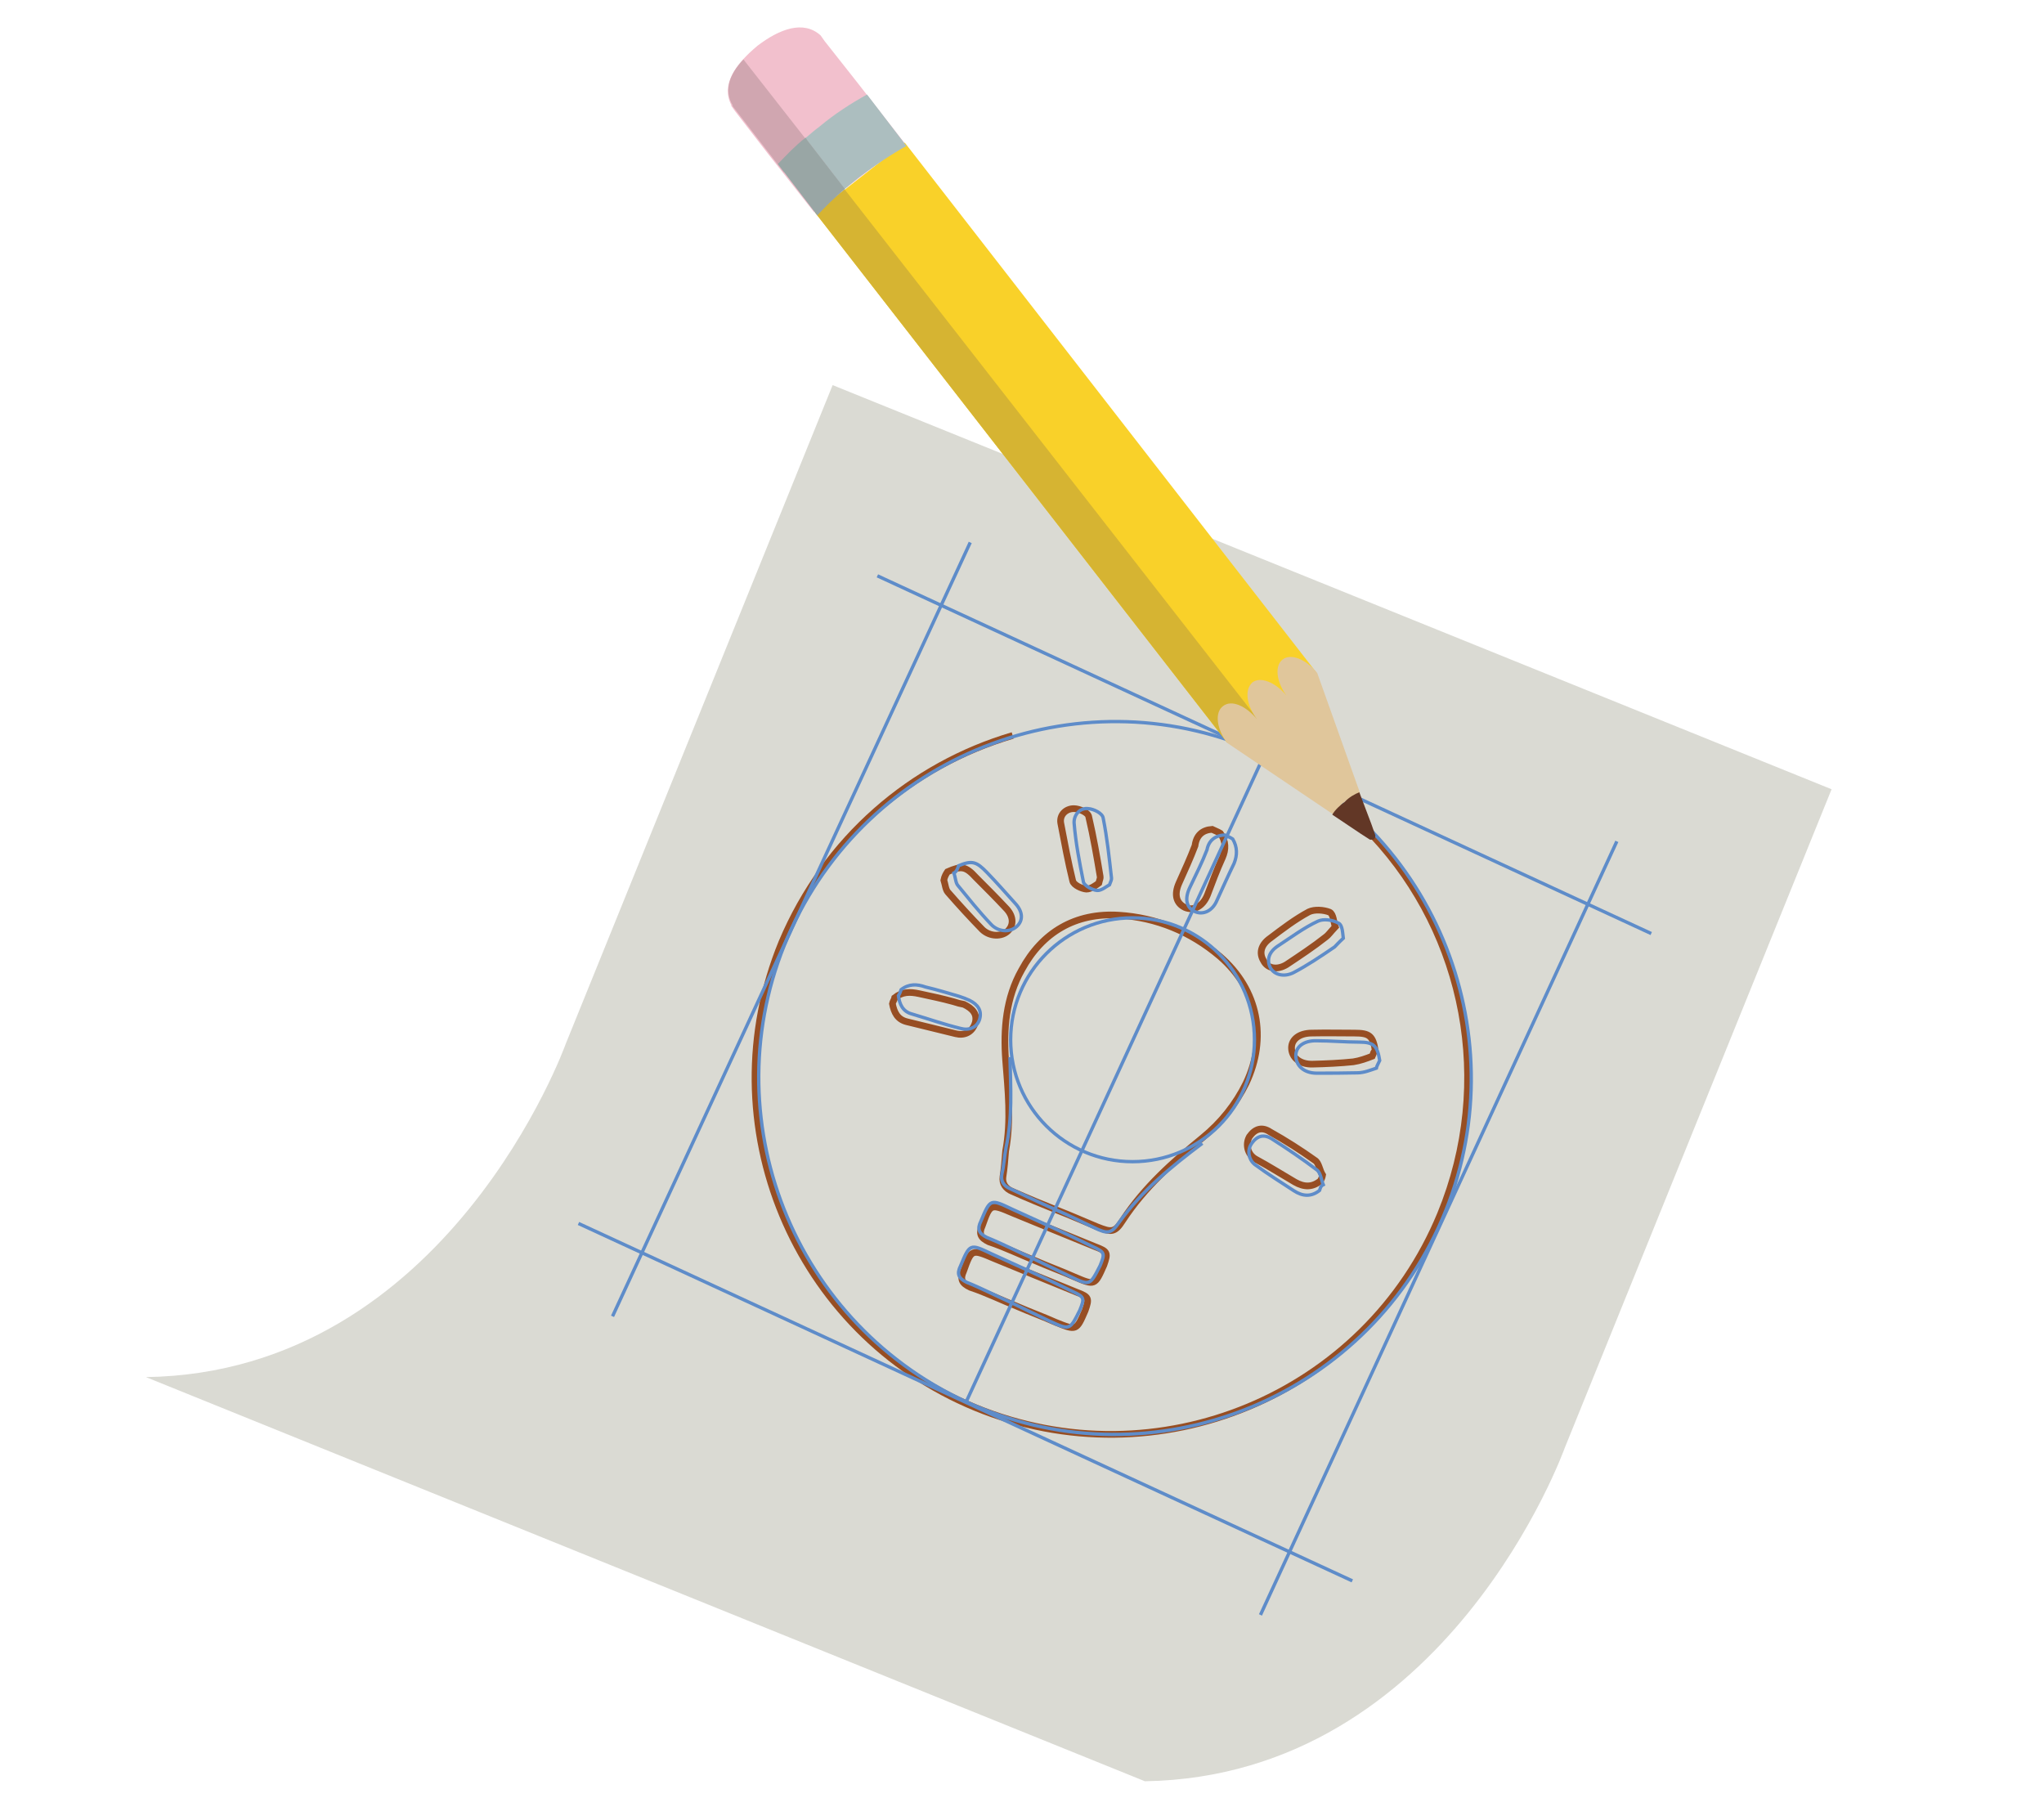
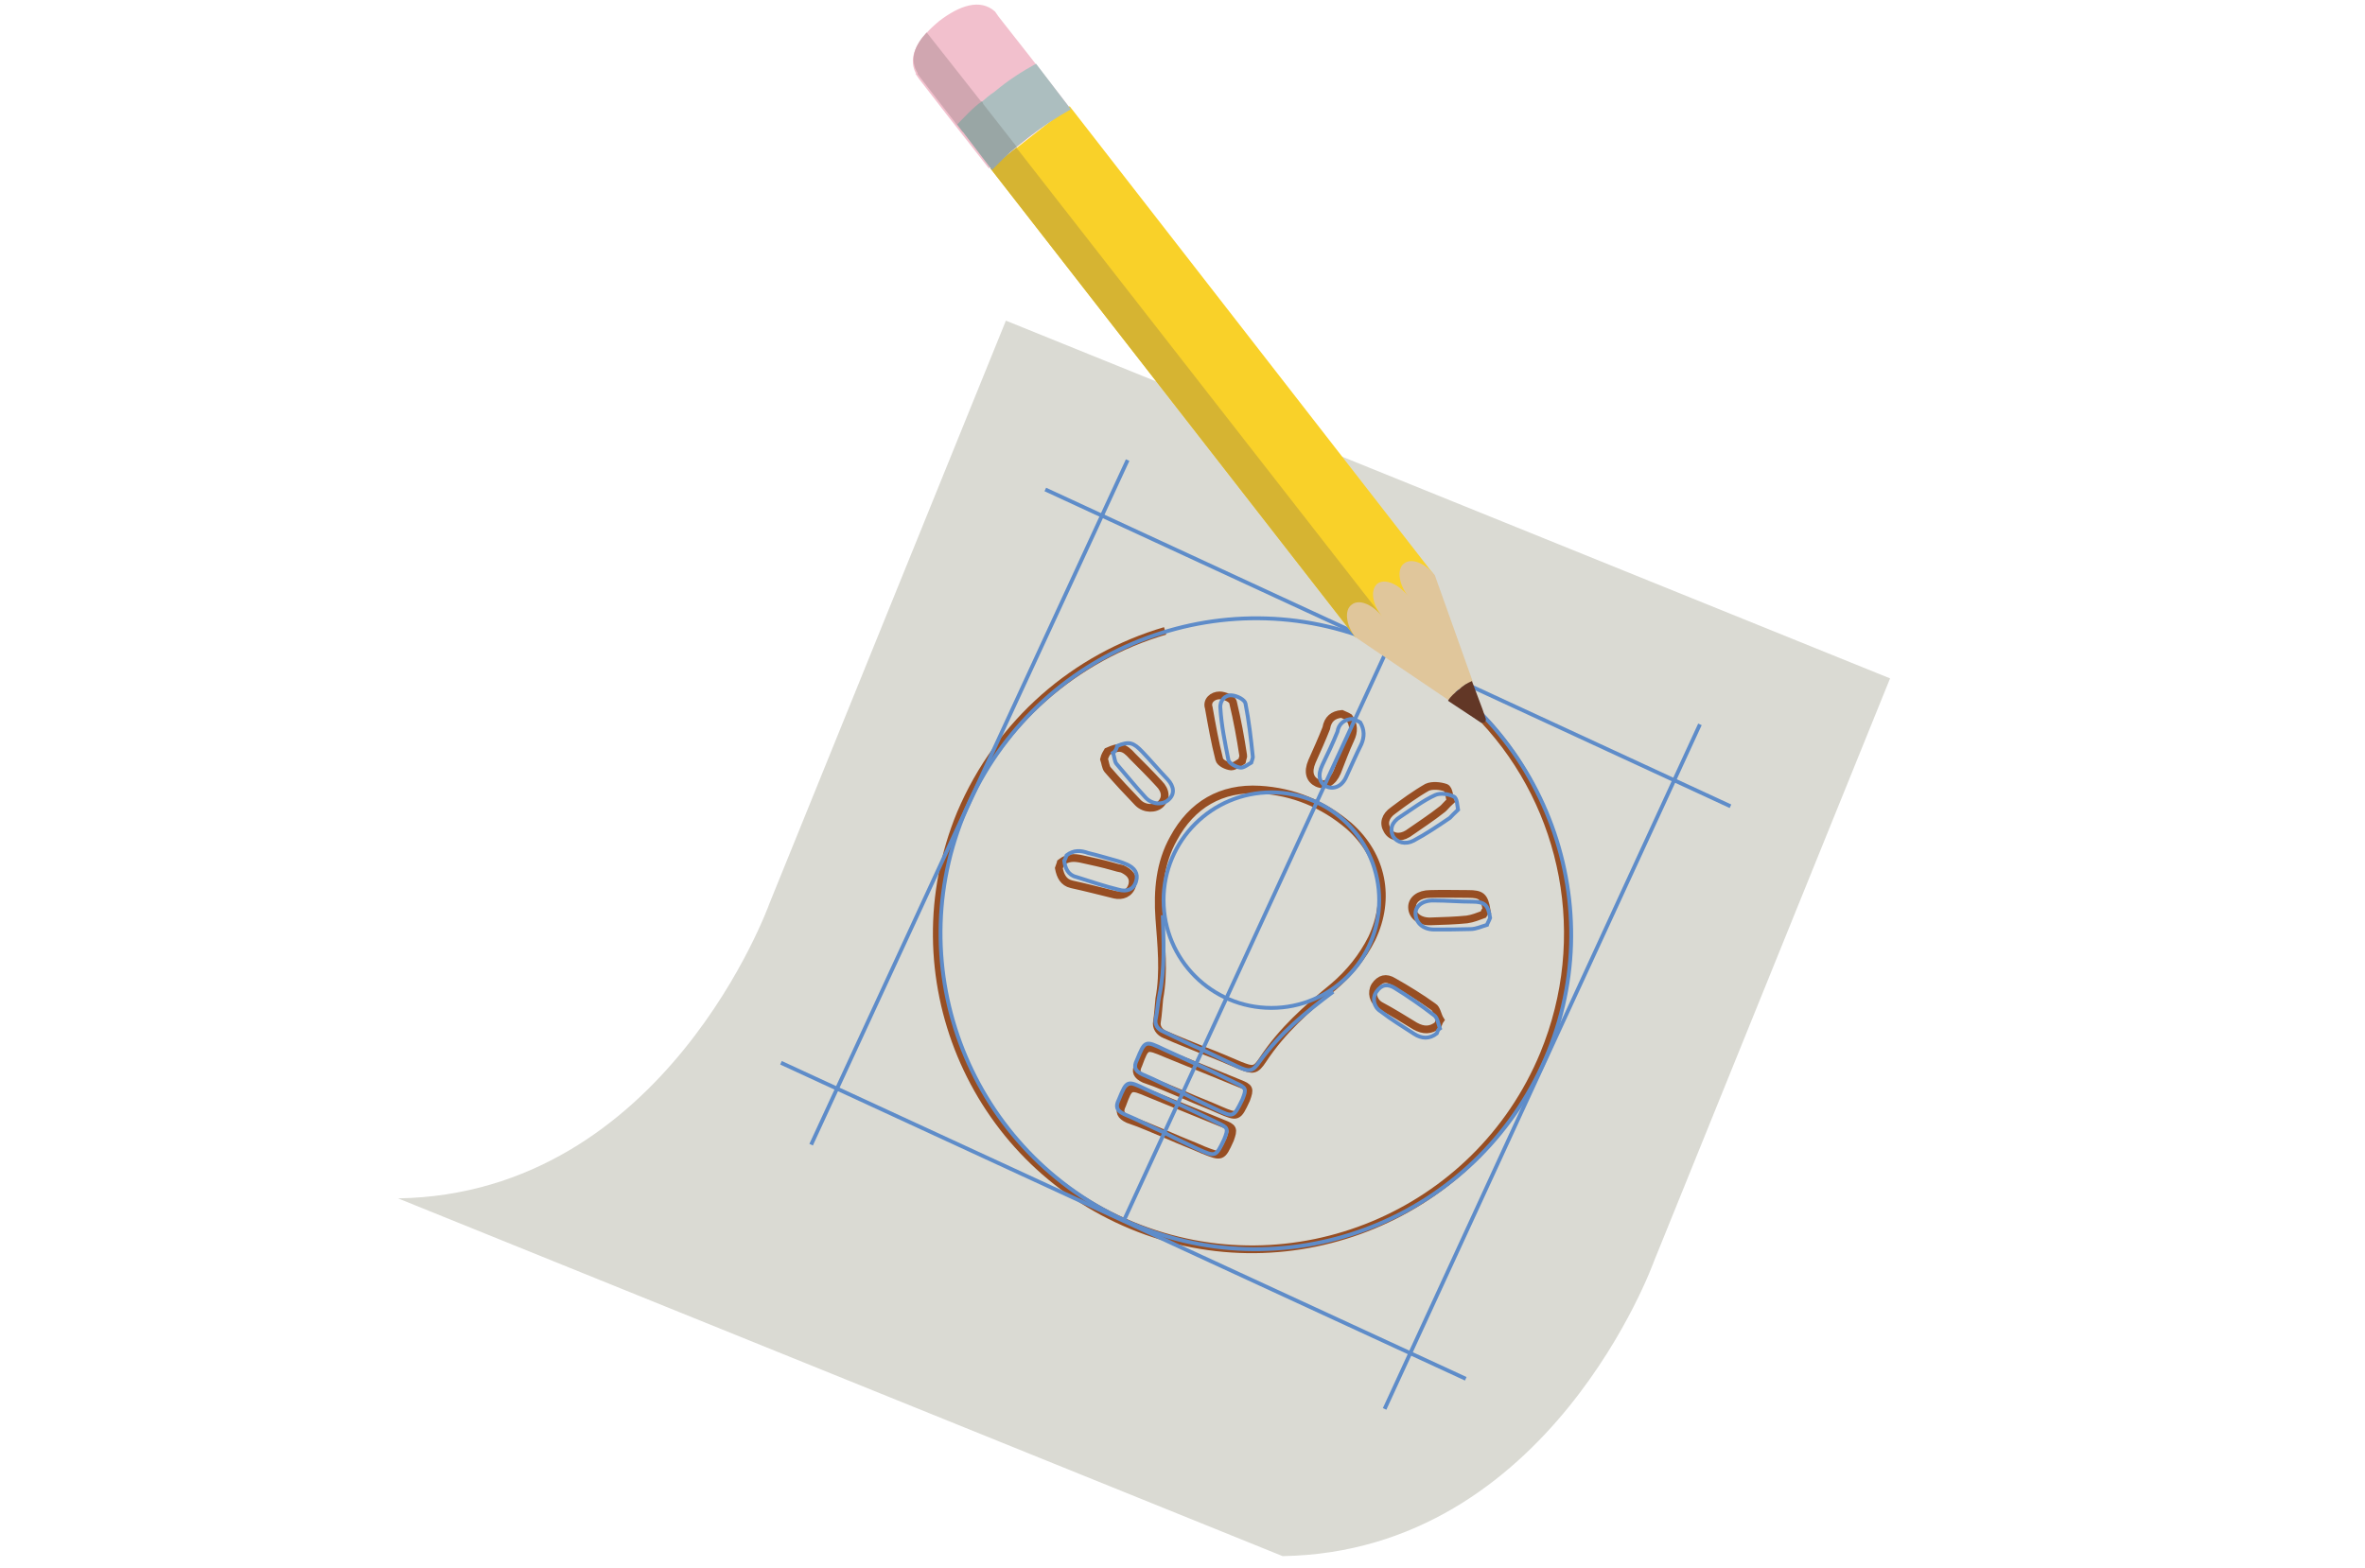
- <svg xmlns="http://www.w3.org/2000/svg" version="1.1" id="Layer_2" x="0px" y="0px" viewBox="0 299 612 543.5" enable-background="new 0 299 612 543.5" xml:space="preserve">
+ <svg xmlns="http://www.w3.org/2000/svg" version="1.1" id="Layer_2" x="0px" y="0px" viewBox="0 211.7 612 405.8" enable-background="new 0 211.7 612 405.8" xml:space="preserve">
  <g>
-     <path fill="#DADAD3" d="M43.7,711.3c90.5-1.4,125.7-99.8,125.7-99.8l79.9-197.2l299.1,121l-79.9,197.2c0,0-35.1,98.3-125.7,99.8   L43.7,711.3z" />
    <g>
-       <path fill="none" stroke="#974E23" stroke-width="2" stroke-miterlimit="10" d="M362.9,547.3c0.8,0.4,1.7,0.7,2.5,1.2    c1.7,2.4,1.7,4.8,0.6,7.3c-1.7,3.7-3.1,7.5-4.5,11.2c-1.4,3.4-4.1,4.8-6.7,3.7c-2.5-1.2-3.4-3.7-1.8-7.3c1.7-3.8,3.4-7.5,4.8-11.2    C358.2,549.1,360,547.5,362.9,547.3z M283.7,560c4.1-1.8,5.4-1.7,8.5,1.7c3,3,6,6,8.9,9.1c2.4,2.4,2.5,5.1,0.7,6.9    c-1.8,1.8-5.4,1.8-7.7-0.4c-3.6-3.7-6.9-7.3-10.3-11.2c-0.7-0.8-0.8-2.4-1.2-3.6C282.8,561.4,283.3,560.6,283.7,560z M286.2,608.5    c-4.9-1.2-9.8-2.4-14.7-3.6c-2.8-0.7-3.8-2.8-4.3-5.4c0.1-0.6,0.6-1.2,0.7-1.8c2.3-1.8,4.5-1.8,7.3-1.2c3.6,0.8,6.7,1.4,10.3,2.4    c1.2,0.4,2,0.6,3.1,0.8c2.5,1.2,4.1,2.8,3.4,5.5C291.1,608.2,288.6,609.1,286.2,608.5z M321.5,541.1c1.7,0,4.4,1.2,4.5,2.5    c1.4,6,2.4,11.8,3.4,17.8c0.1,0.6-0.1,0.7-0.4,2c-0.8,0.6-2.4,1.8-3.7,1.8c-1.4-0.1-3.8-1.2-4.1-2.4c-1.4-5.7-2.5-11.6-3.6-17.4    C317.2,542.9,319.2,541.1,321.5,541.1z M316.1,694.9c-3.8-1.7-7.7-3.1-11.6-4.8c-4.5-1.8-9.2-4.1-14-5.7c-2.5-1.2-3.1-2.4-2-4.8    c2.4-6.7,2.4-6.7,9.2-3.8c8.3,3.4,16.3,6.7,24.7,10.1c3.7,1.4,3.8,1.8,2.5,5.5C322.3,697.4,322.3,697.4,316.1,694.9z M321.7,681.3    c-3.8-1.7-7.7-3.1-11.6-4.8c-4.5-1.8-9.2-4.1-14-5.7c-2.5-1.2-3.1-2.4-2-4.8c2.4-6.7,2.4-6.7,9.2-3.8c8.3,3.4,16.3,6.7,24.7,10.1    c3.7,1.4,3.8,1.8,2.5,5.5C327.8,683.9,327.8,683.9,321.7,681.3z M373.1,623.3c-3.1,6.3-7.5,11.8-13,16.3    c-8.9,7.3-17.4,14.8-23.9,24.7c-2.4,3.8-3.4,3.7-7.7,2c-4.1-1.7-7.9-3.4-11.8-4.9c-4.5-1.8-9.1-3.7-13.6-5.7    c-2-0.8-3.1-2.4-2.8-4.4c0.4-2.5,0.6-5.1,0.8-7.7c1.7-9.1,0.7-18.2,0-27.2c-0.7-9.3,0.1-18.7,4.8-27C312,578.1,322,572.2,335,573    c11.2,0.7,21.5,4.9,30.2,12.3C376.8,595.3,379.5,609.8,373.1,623.3z M397,579.5c-3.8,3-7.9,5.7-11.8,8.3c-2.8,1.7-5.7,1.2-6.9-1.2    c-1.4-2.3-0.7-4.8,2-6.7c3.7-2.8,7.5-5.7,11.6-7.9c1.7-0.8,4.4-0.6,6.2,0.1c1.2,0.6,1.2,3.1,1.7,4.4    C398.3,578.1,397.7,579,397,579.5z M395.4,652.5c-2.4,2-4.9,2-7.7,0.4c-4.1-2.4-7.9-4.8-11.8-6.9c-2.4-1.4-3.1-4.4-1.8-6.7    c1.7-2.4,3.8-3,6.2-1.4c4.5,2.5,9.2,5.5,13.4,8.5c1.2,0.7,1.4,3,2.3,4.4C395.9,651.4,395.7,651.9,395.4,652.5z M410.9,615.2    c-1.8,0.7-3.7,1.4-5.7,1.7c-3.8,0.4-8.1,0.6-12.2,0.7c-3.8,0.1-6.3-2-6.3-4.9c0-2.5,2.3-4.4,6.1-4.4c4.3-0.1,8.5,0,12.8,0    c4.4,0,5.5,0.8,6.2,5.4C411.2,613.8,411.2,614.6,410.9,615.2z" />
-     </g>
-     <g>
-       <path fill="none" stroke="#974E23" stroke-width="2" stroke-miterlimit="10" d="M303.2,519.2c-30.2,8.9-56,30.8-69.1,61.9    c-22.4,54.5,3.6,116.9,57.9,139.3c54.5,22.4,116.9-3.6,139.3-57.9c16.3-39.6,7.3-83.7-20.2-113.2" />
-     </g>
-     <path fill="none" stroke="#5E8CC9" stroke-miterlimit="10" d="M242.9,526.2" />
-     <path fill="none" stroke="#5E8CC9" stroke-miterlimit="10" d="M242.9,526.2" />
-     <g>
+       <path fill="#DADAD3" d="M103,521.9c69.2-1.1,96.1-76.3,96.1-76.3l61.2-150.9l228.8,92.6L428,538.2c0,0-26.9,75.2-96.1,76.3    L103,521.9z" />
      <g>
-         <path fill="none" stroke="#5E8CC9" stroke-miterlimit="10" d="M366.7,549c0.8,0.4,1.7,0.7,2.4,1.2c1.4,2.4,1.4,4.8,0.4,7.3     c-1.8,3.7-3.4,7.3-5.1,11c-1.4,3.4-4.3,4.5-6.7,3.4c-2.5-1.2-3.1-3.8-1.4-7.3c1.8-3.8,3.6-7.3,5.1-11.2     C361.9,550.7,363.8,549.1,366.7,549z M287,558.2c4.1-1.7,5.4-1.2,8.5,2c3,3.1,5.7,6.2,8.5,9.3c2.3,2.5,2.4,5.1,0.4,6.9     c-2,1.8-5.5,1.7-7.7-0.7c-3.6-3.8-6.7-7.7-9.9-11.6c-0.7-0.8-0.7-2.4-1.2-3.7C286.4,560,286.8,558.9,287,558.2z M287.6,606.9     c-4.9-1.2-9.5-2.8-14.5-4.3c-2.8-0.7-3.8-3-4.1-5.5c0.4-0.6,0.6-1.2,0.8-1.8c2.3-1.8,4.8-1.7,7.3-0.8c3.4,0.8,6.7,1.8,10.1,2.8     c1.2,0.4,2,0.7,3.1,1.2c2.4,1.2,3.8,3,3,5.7C292.5,606.7,290.1,607.6,287.6,606.9z M325.8,541.1c1.7,0.1,4.3,1.4,4.5,2.8     c1.2,6,1.8,11.8,2.5,18c0,0.6-0.1,0.7-0.6,2c-0.8,0.4-2.4,1.8-3.7,1.7c-1.4-0.1-3.8-1.4-4.1-2.5c-1.2-6-2.3-11.6-2.8-17.7     C321.5,542.8,323.5,540.8,325.8,541.1z M314.2,694.5c-3.8-1.8-7.5-3.6-11.2-5.4c-4.5-2-9.1-4.4-13.6-6.2c-2.4-1.2-3-2.5-1.8-4.9     c2.8-6.7,2.8-6.7,9.3-3.6c8.1,3.7,16.2,7.3,24.1,11.2c3.7,1.7,3.8,2,2.3,5.7C320.3,697.3,320.3,697.3,314.2,694.5z M320.3,681.1     c-3.8-1.8-7.5-3.6-11.2-5.4c-4.5-2-9.1-4.4-13.6-6.2c-2.4-1.2-3-2.5-1.8-4.9c2.8-6.7,2.8-6.7,9.3-3.6c8.1,3.7,16.2,7.3,24.1,11.2     c3.7,1.7,3.8,2,2.3,5.7C326.3,684,326.3,684,320.3,681.1z M360,641.3c-9.2,6.9-18,14.1-24.8,23.5c-2.5,3.7-3.6,3.7-7.7,1.7     c-3.8-1.8-7.7-3.7-11.6-5.4c-4.5-2-8.9-4.1-13.4-6.2c-2-0.8-3-2.4-2.5-4.5c0.6-2.5,0.7-5.1,1.2-7.7c2-9.1,1.4-18,1.2-27.2      M399.6,582.5c-4.1,2.8-8.1,5.5-12.3,7.7c-2.8,1.4-5.7,0.7-6.9-1.4c-1.2-2.3-0.6-4.8,2.4-6.7c3.8-2.5,7.7-5.4,11.8-7.3     c1.7-0.8,4.4-0.4,6.2,0.6c1.2,0.6,1.2,3.1,1.4,4.5C400.9,581.1,400.2,581.9,399.6,582.5z M395.1,655.4c-2.5,2-5.1,1.8-7.7,0.1     c-3.8-2.5-7.7-4.9-11.2-7.5c-2.3-1.4-3-4.5-1.4-6.7c1.7-2.4,3.8-2.8,6.2-1.2c4.4,2.8,9.1,6,13.2,9.1c1.2,0.8,1.4,3,2,4.5     C395.4,654.1,395.3,654.8,395.1,655.4z M412.1,618.8c-1.8,0.6-3.7,1.4-5.7,1.4c-4.1,0.1-8.1,0.1-12.2,0.1c-3.8,0-6.3-2.3-6.2-5.4     c0-2.5,2.4-4.4,6.2-4.3c4.3,0,8.5,0.4,12.8,0.4c4.4,0,5.4,1.2,6.1,5.5C412.6,617.6,412.2,618.2,412.1,618.8z" />
+         <path fill="none" stroke="#974E23" stroke-width="2" stroke-miterlimit="10" d="M347.2,396.5c0.6,0.3,1.3,0.5,1.9,0.9     c1.3,1.9,1.3,3.7,0.4,5.6c-1.3,2.8-2.4,5.8-3.5,8.6c-1.1,2.6-3.1,3.7-5.1,2.8c-1.9-0.9-2.6-2.8-1.4-5.6c1.3-2.9,2.6-5.8,3.7-8.6     C343.6,397.8,345,396.7,347.2,396.5z M286.6,406.2c3.1-1.4,4.2-1.3,6.5,1.3c2.3,2.3,4.6,4.6,6.8,7c1.9,1.9,1.9,3.9,0.5,5.3     c-1.4,1.4-4.2,1.4-5.9-0.3c-2.7-2.8-5.3-5.6-7.9-8.6c-0.5-0.6-0.6-1.9-0.9-2.7C285.9,407.3,286.3,406.7,286.6,406.2z      M288.5,443.3c-3.7-0.9-7.5-1.9-11.2-2.7c-2.1-0.5-2.9-2.1-3.3-4.2c0.1-0.4,0.4-0.9,0.5-1.4c1.8-1.4,3.4-1.4,5.6-0.9     c2.7,0.6,5.1,1.1,7.9,1.9c0.9,0.3,1.5,0.4,2.4,0.6c1.9,0.9,3.1,2.1,2.6,4.2C292.3,443.1,290.3,443.7,288.5,443.3z M315.6,391.7     c1.3,0,3.4,0.9,3.5,1.9c1.1,4.6,1.9,9,2.6,13.6c0.1,0.4-0.1,0.5-0.3,1.5c-0.6,0.4-1.9,1.4-2.8,1.4c-1.1-0.1-2.9-0.9-3.1-1.9     c-1.1-4.3-1.9-8.8-2.7-13.3C312.2,393.1,313.8,391.7,315.6,391.7z M311.4,509.4c-2.9-1.3-5.9-2.4-8.8-3.7     c-3.4-1.4-7.1-3.1-10.7-4.3c-1.9-0.9-2.4-1.9-1.5-3.7c1.9-5.1,1.9-5.1,7.1-2.9c6.4,2.6,12.5,5.1,18.9,7.7     c2.8,1.1,2.9,1.4,1.9,4.2C316.2,511.3,316.2,511.3,311.4,509.4z M315.6,499c-2.9-1.3-5.9-2.4-8.8-3.7c-3.4-1.4-7.1-3.1-10.7-4.3     c-1.9-0.9-2.4-1.9-1.5-3.7c1.9-5.1,1.9-5.1,7.1-2.9c6.4,2.6,12.5,5.1,18.9,7.7c2.8,1.1,2.9,1.4,1.9,4.2     C320.3,501,320.3,501,315.6,499z M355,454.6c-2.4,4.8-5.8,9-9.9,12.5c-6.8,5.6-13.3,11.3-18.3,18.9c-1.9,2.9-2.6,2.8-5.9,1.5     c-3.1-1.3-6-2.6-9-3.7c-3.4-1.4-7-2.8-10.4-4.3c-1.5-0.6-2.4-1.9-2.1-3.4c0.3-1.9,0.4-3.9,0.6-5.9c1.3-7,0.5-13.9,0-20.8     c-0.5-7.1,0.1-14.3,3.7-20.7c4.7-8.7,12.3-13.2,22.3-12.6c8.6,0.5,16.4,3.7,23.1,9.4C357.8,433.2,359.9,444.3,355,454.6z      M373.3,421.1c-2.9,2.3-6,4.3-9,6.4c-2.1,1.3-4.3,0.9-5.3-0.9c-1.1-1.8-0.5-3.7,1.5-5.1c2.8-2.1,5.8-4.3,8.8-6     c1.3-0.6,3.4-0.4,4.8,0.1c0.9,0.4,0.9,2.4,1.3,3.4C374.3,420,373.8,420.7,373.3,421.1z M372.1,477c-1.9,1.5-3.7,1.5-5.9,0.3     c-3.1-1.9-6-3.7-9-5.3c-1.9-1.1-2.4-3.4-1.4-5.1c1.3-1.9,2.9-2.3,4.8-1.1c3.4,1.9,7.1,4.2,10.3,6.5c0.9,0.5,1.1,2.3,1.8,3.4     C372.4,476.1,372.3,476.5,372.1,477z M383.9,448.4c-1.4,0.5-2.8,1.1-4.3,1.3c-2.9,0.3-6.2,0.4-9.4,0.5c-2.9,0.1-4.8-1.5-4.8-3.7     c0-1.9,1.8-3.4,4.7-3.4c3.3-0.1,6.5,0,9.8,0c3.4,0,4.2,0.6,4.8,4.2C384.2,447.3,384.2,448,383.9,448.4z" />
      </g>
      <g>
-         <path fill="none" stroke="#5E8CC9" stroke-miterlimit="10" d="M378.6,524.9c-53.4-24.8-116.9-1.2-141.6,52.1     c-24.7,53.4-1.2,116.9,52.1,141.6c53.4,24.8,116.9,1.2,141.6-52.1C455.3,613.3,432.1,549.7,378.6,524.9z" />
+         <path fill="none" stroke="#974E23" stroke-width="2" stroke-miterlimit="10" d="M301.5,375c-23.1,6.8-42.8,23.5-52.9,47.3     c-17.2,41.7,2.7,89.4,44.3,106.6c41.6,17.2,89.4-2.7,106.6-44.3c12.5-30.3,5.6-64-15.5-86.6" />
      </g>
-       <line fill="none" stroke="#5E8CC9" stroke-miterlimit="10" x1="262.7" y1="471.4" x2="494.4" y2="578.5" />
-       <line fill="none" stroke="#5E8CC9" stroke-miterlimit="10" x1="378.6" y1="524.9" x2="289.2" y2="718.9" />
-       <line fill="none" stroke="#5E8CC9" stroke-miterlimit="10" x1="484.1" y1="550.9" x2="377.4" y2="782.5" />
-       <path fill="none" stroke="#5E8CC9" stroke-miterlimit="10" d="M236.9,577.2" />
-       <line fill="none" stroke="#5E8CC9" stroke-miterlimit="10" x1="404.9" y1="772.3" x2="173.2" y2="665.3" />
-       <line fill="none" stroke="#5E8CC9" stroke-miterlimit="10" x1="183.4" y1="693.1" x2="290.5" y2="461.4" />
-       <path fill="none" stroke="#5E8CC9" stroke-miterlimit="10" d="M236.9,577.2" />
-       <circle fill="none" stroke="#5E8CC9" stroke-miterlimit="10" cx="339.1" cy="610.3" r="36.5" />
+       <path fill="none" stroke="#5E8CC9" stroke-miterlimit="10" d="M255.4,380.3" />
+       <path fill="none" stroke="#5E8CC9" stroke-miterlimit="10" d="M255.4,380.3" />
+       <g>
+         <g>
+           <path fill="none" stroke="#5E8CC9" stroke-miterlimit="10" d="M350.1,397.8c0.6,0.3,1.3,0.5,1.9,0.9c1.1,1.9,1.1,3.7,0.3,5.6      c-1.4,2.8-2.6,5.6-3.9,8.4c-1.1,2.6-3.3,3.4-5.1,2.6c-1.9-0.9-2.4-2.9-1.1-5.6c1.4-2.9,2.7-5.6,3.9-8.6      C346.4,399.1,347.9,397.8,350.1,397.8z M289.1,404.8c3.1-1.3,4.2-0.9,6.5,1.5s4.3,4.8,6.5,7.1c1.8,1.9,1.9,3.9,0.3,5.3      c-1.5,1.4-4.2,1.3-5.9-0.5c-2.7-2.9-5.1-5.9-7.6-8.8c-0.5-0.6-0.5-1.9-0.9-2.8C288.7,406.2,289,405.3,289.1,404.8z M289.5,442      c-3.7-0.9-7.2-2.1-11-3.3c-2.1-0.5-2.9-2.3-3.1-4.2c0.3-0.4,0.4-0.9,0.6-1.4c1.8-1.4,3.7-1.3,5.6-0.6c2.6,0.6,5.1,1.4,7.7,2.1      c0.9,0.3,1.5,0.5,2.4,0.9c1.9,0.9,2.9,2.3,2.3,4.3C293.4,442,291.5,442.6,289.5,442z M318.8,391.7c1.3,0.1,3.3,1.1,3.5,2.1      c0.9,4.6,1.4,9,1.9,13.8c0,0.4-0.1,0.5-0.4,1.5c-0.6,0.3-1.9,1.4-2.8,1.3c-1.1-0.1-2.9-1.1-3.1-1.9c-0.9-4.6-1.8-8.8-2.1-13.5      C315.6,393,317.1,391.5,318.8,391.7z M309.9,509.1c-2.9-1.4-5.8-2.7-8.6-4.2c-3.4-1.5-7-3.4-10.4-4.8c-1.9-0.9-2.3-1.9-1.4-3.7      c2.1-5.1,2.1-5.1,7.1-2.7c6.2,2.8,12.4,5.6,18.4,8.6c2.8,1.3,2.9,1.5,1.8,4.3C314.6,511.2,314.6,511.2,309.9,509.1z       M314.6,498.8c-2.9-1.4-5.8-2.7-8.6-4.2c-3.5-1.5-7-3.4-10.4-4.8c-1.9-0.9-2.3-1.9-1.4-3.7c2.1-5.1,2.1-5.1,7.1-2.7      c6.2,2.8,12.4,5.6,18.4,8.6c2.8,1.3,2.9,1.5,1.8,4.3C319.2,501,319.2,501,314.6,498.8z M345,468.4c-7.1,5.3-13.8,10.8-19,18      c-1.9,2.8-2.7,2.8-5.9,1.3c-2.9-1.4-5.9-2.8-8.8-4.2c-3.5-1.5-6.8-3.1-10.3-4.8c-1.5-0.6-2.3-1.9-1.9-3.4      c0.4-1.9,0.5-3.9,0.9-5.9c1.5-7,1.1-13.8,0.9-20.8 M375.2,423.4c-3.1,2.1-6.2,4.2-9.4,5.9c-2.1,1.1-4.3,0.5-5.3-1.1      c-0.9-1.8-0.4-3.7,1.9-5.1c2.9-1.9,5.9-4.2,9-5.6c1.3-0.6,3.4-0.3,4.8,0.4c0.9,0.4,0.9,2.4,1.1,3.4      C376.2,422.3,375.7,422.9,375.2,423.4z M371.8,479.2c-1.9,1.5-3.9,1.4-5.9,0.1c-2.9-1.9-5.9-3.7-8.6-5.8      c-1.8-1.1-2.3-3.4-1.1-5.1c1.3-1.9,2.9-2.1,4.8-0.9c3.4,2.1,7,4.6,10.1,7c0.9,0.6,1.1,2.3,1.5,3.4      C372.1,478.2,372,478.7,371.8,479.2z M384.8,451.1c-1.4,0.4-2.8,1.1-4.3,1.1c-3.1,0.1-6.2,0.1-9.4,0.1c-2.9,0-4.8-1.8-4.8-4.2      c0-1.9,1.9-3.4,4.8-3.3c3.3,0,6.5,0.3,9.8,0.3c3.4,0,4.2,0.9,4.7,4.2C385.2,450.3,384.9,450.7,384.8,451.1z" />
+         </g>
+         <g>
+           <path fill="none" stroke="#5E8CC9" stroke-miterlimit="10" d="M359.2,379.3c-40.9-19-89.4-0.9-108.3,39.9      c-18.9,40.9-0.9,89.4,39.9,108.3c40.9,19,89.4,0.9,108.3-39.9C417.9,447,400.1,398.4,359.2,379.3z" />
+         </g>
+         <line fill="none" stroke="#5E8CC9" stroke-miterlimit="10" x1="270.5" y1="338.4" x2="447.8" y2="420.4" />
+         <line fill="none" stroke="#5E8CC9" stroke-miterlimit="10" x1="359.2" y1="379.3" x2="290.8" y2="527.7" />
+         <line fill="none" stroke="#5E8CC9" stroke-miterlimit="10" x1="439.9" y1="399.2" x2="358.3" y2="576.4" />
+         <path fill="none" stroke="#5E8CC9" stroke-miterlimit="10" d="M250.8,419.4" />
+         <line fill="none" stroke="#5E8CC9" stroke-miterlimit="10" x1="379.3" y1="568.6" x2="202.1" y2="486.8" />
+         <line fill="none" stroke="#5E8CC9" stroke-miterlimit="10" x1="209.9" y1="508" x2="291.8" y2="330.8" />
+         <path fill="none" stroke="#5E8CC9" stroke-miterlimit="10" d="M250.8,419.4" />
+         <circle fill="none" stroke="#5E8CC9" stroke-miterlimit="10" cx="329" cy="444.7" r="27.9" />
+       </g>
+       <g>
+         <polyline fill="#F9D129" points="256.3,255.3 350.7,376.6 371.1,360.5 276.8,239.2 256.3,255.3    " />
+         <path fill="#F2C0CD" d="M243.1,217.1c5.1-3.9,10.5-5.9,14.4-2.4l0,0l0.9,1.3l7.7,9.8l10.5,13.5l-20.7,16l-10.5-13.4l-7.6-9.8     l-0.9-1.3l0.1-0.1C234.6,226,238,221.3,243.1,217.1" />
+         <path fill="#D0A6B0" d="M239.8,220.1l14.1,17.9l-4.8,7.9l-11.7-15.1l0.1-0.1C235.2,227,236.8,223.3,239.8,220.1" />
+         <polyline fill="#D6B432" points="263,249.9 357.6,371.2 350.7,376.6 256.3,255.3 263,249.9    " />
+         <path fill="#E0C69B" d="M356.4,362.8c1.9-1.4,5.3-0.1,7.9,3.1c-2.4-3.1-2.9-7-0.9-8.4c1.9-1.4,5.3-0.1,7.9,3.1l9.8,27.5     c-1.3,0.4-2.4,1.1-3.5,1.9c-1.1,0.9-1.9,1.9-2.8,2.9l-24.1-16.3l0,0c-2.4-3.1-2.9-7-0.9-8.4c1.9-1.5,5.3-0.1,7.9,3.1     C355,368,354.6,364.4,356.4,362.8z" />
+         <path fill="#623726" d="M380.9,388l2.7,7.2l0.9,2.6c0,0.4-0.1,0.6-0.3,0.9c-0.3,0.1-0.5,0.1-0.9,0.1l-2.1-1.4l-6.5-4.3     c0.6-1.1,1.8-2.1,2.8-2.9C378.5,389.2,379.9,388.4,380.9,388z" />
+         <path fill="#ACBEBF" d="M268.1,228.2L268.1,228.2l9,11.8l0,0c-3.4,1.9-7.1,4.3-10.8,7.1c-1.1,0.9-2.3,1.9-3.4,2.7l-8.5-11     l-0.5-0.6c1.1-0.9,2.1-1.9,3.4-2.7C260.7,232.6,264.6,230.1,268.1,228.2z" />
+         <path fill="#99A6A5" d="M254.5,238.7l8.6,11c-2.4,1.9-4.6,4.2-6.4,6l0,0l-9-11.8l0,0c1.9-1.9,3.9-4.2,6.4-6L254.5,238.7z" />
+       </g>
    </g>
-     <g>
-       <polyline fill="#F9D129" points="244.1,362.7 367.4,521.3 394.1,500.3 270.9,341.7 244.1,362.7   " />
-       <path fill="#F2C0CD" d="M226.8,312.7c6.7-5.1,13.8-7.7,18.9-3.1l0,0l1.2,1.7l10.1,12.8l13.8,17.7l-27,20.8L230,345.1l-9.9-12.8    l-1.2-1.7l0.1-0.1C215.8,324.4,220.1,318.3,226.8,312.7" />
-       <path fill="#D0A6B0" d="M222.6,316.8l18.4,23.5l-6.3,10.3l-15.4-19.9l0.1-0.1C216.5,325.8,218.7,320.9,222.6,316.8" />
-       <polyline fill="#D6B432" points="252.9,355.7 376.5,514.2 367.4,521.3 244.1,362.7 252.9,355.7   " />
-       <path fill="#E0C69B" d="M375,503.3c2.4-1.8,6.9-0.1,10.3,4.1c-3.1-4.1-3.8-9.1-1.2-11c2.4-1.8,6.9-0.1,10.3,4.1l12.8,35.9    c-1.7,0.6-3.1,1.4-4.5,2.5c-1.4,1.2-2.5,2.4-3.7,3.8l-31.6-21.3l0,0c-3.1-4.1-3.8-9.1-1.2-11c2.5-2,6.9-0.1,10.3,4.1    C373.1,510.1,372.6,505.4,375,503.3z" />
-       <path fill="#623726" d="M407,536.2l3.6,9.5l1.2,3.4c0,0.6-0.1,0.8-0.4,1.2c-0.4,0.1-0.7,0.1-1.2,0.1l-2.8-1.8l-8.5-5.7    c0.8-1.4,2.3-2.8,3.7-3.8C403.9,537.7,405.7,536.7,407,536.2z" />
-       <path fill="#ACBEBF" d="M259.6,327.3L259.6,327.3l11.8,15.4l0,0c-4.5,2.5-9.3,5.7-14.1,9.3c-1.4,1.2-3,2.4-4.4,3.6l-11.1-14.4    l-0.7-0.8c1.4-1.2,2.8-2.4,4.4-3.6C249.9,333.1,254.9,329.9,259.6,327.3z" />
-       <path fill="#99A6A5" d="M241.8,341.1l11.2,14.5c-3.1,2.5-6,5.4-8.3,7.9l0,0l-11.8-15.4l0,0c2.4-2.5,5.1-5.4,8.3-7.9L241.8,341.1z" />
-     </g>
+     <rect y="211.7" fill="none" width="612" height="405.8" />
  </g>
-   <rect y="299" fill="none" width="612" height="543.5" />
</svg>
